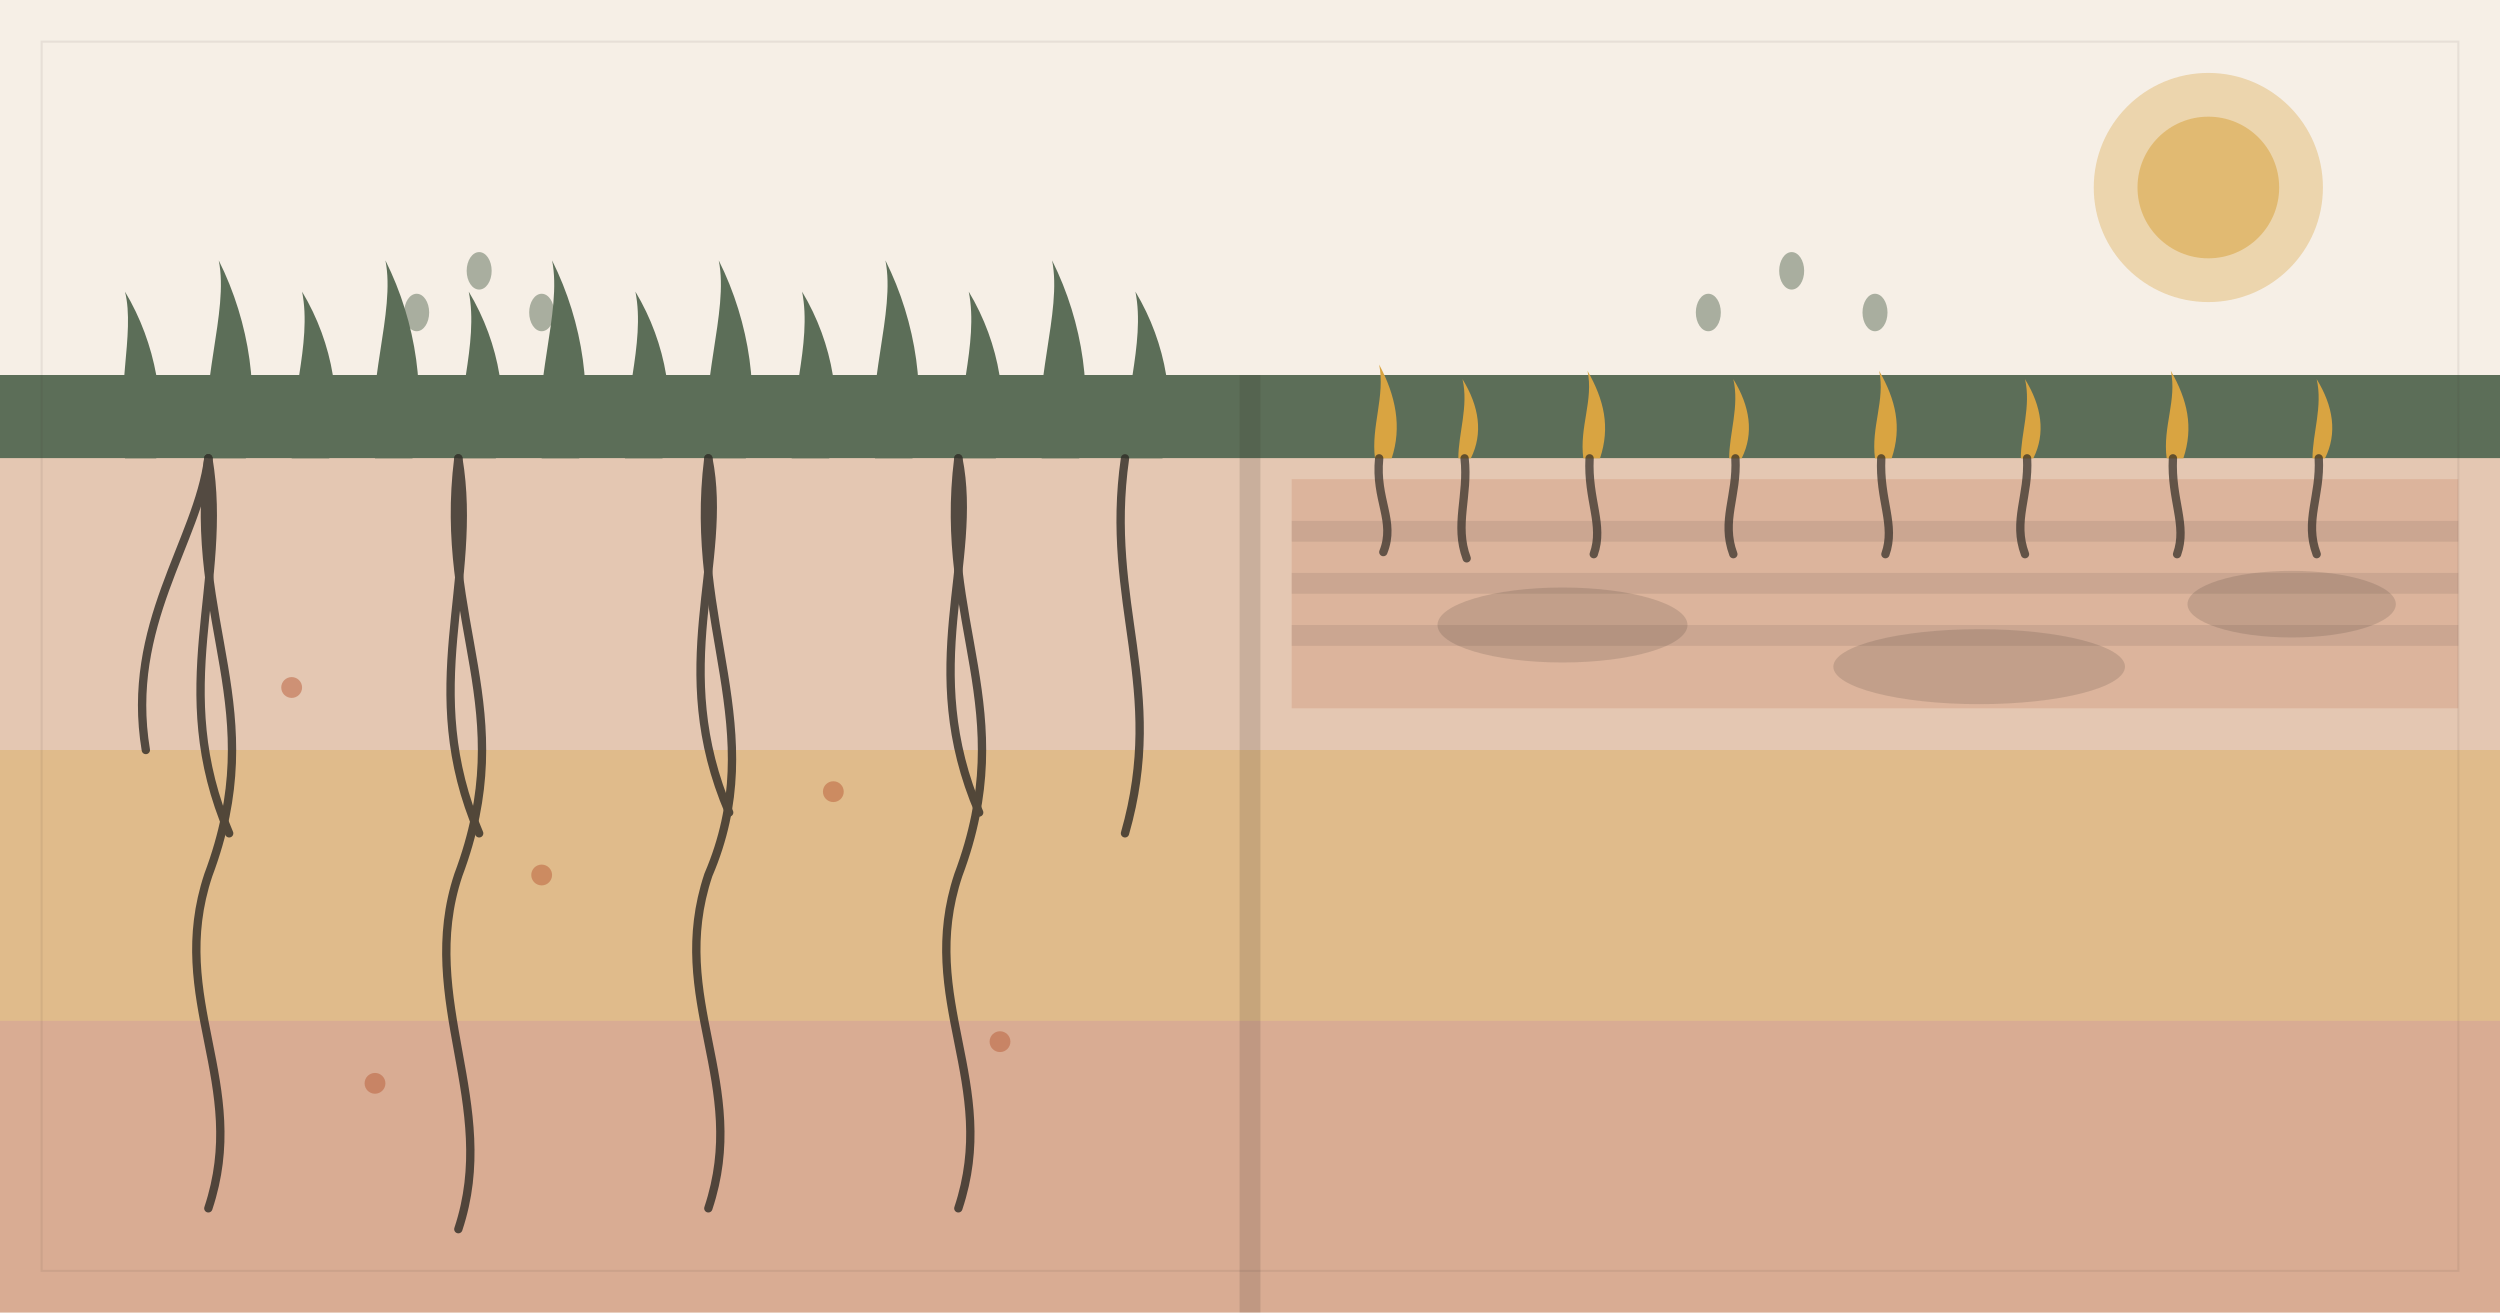
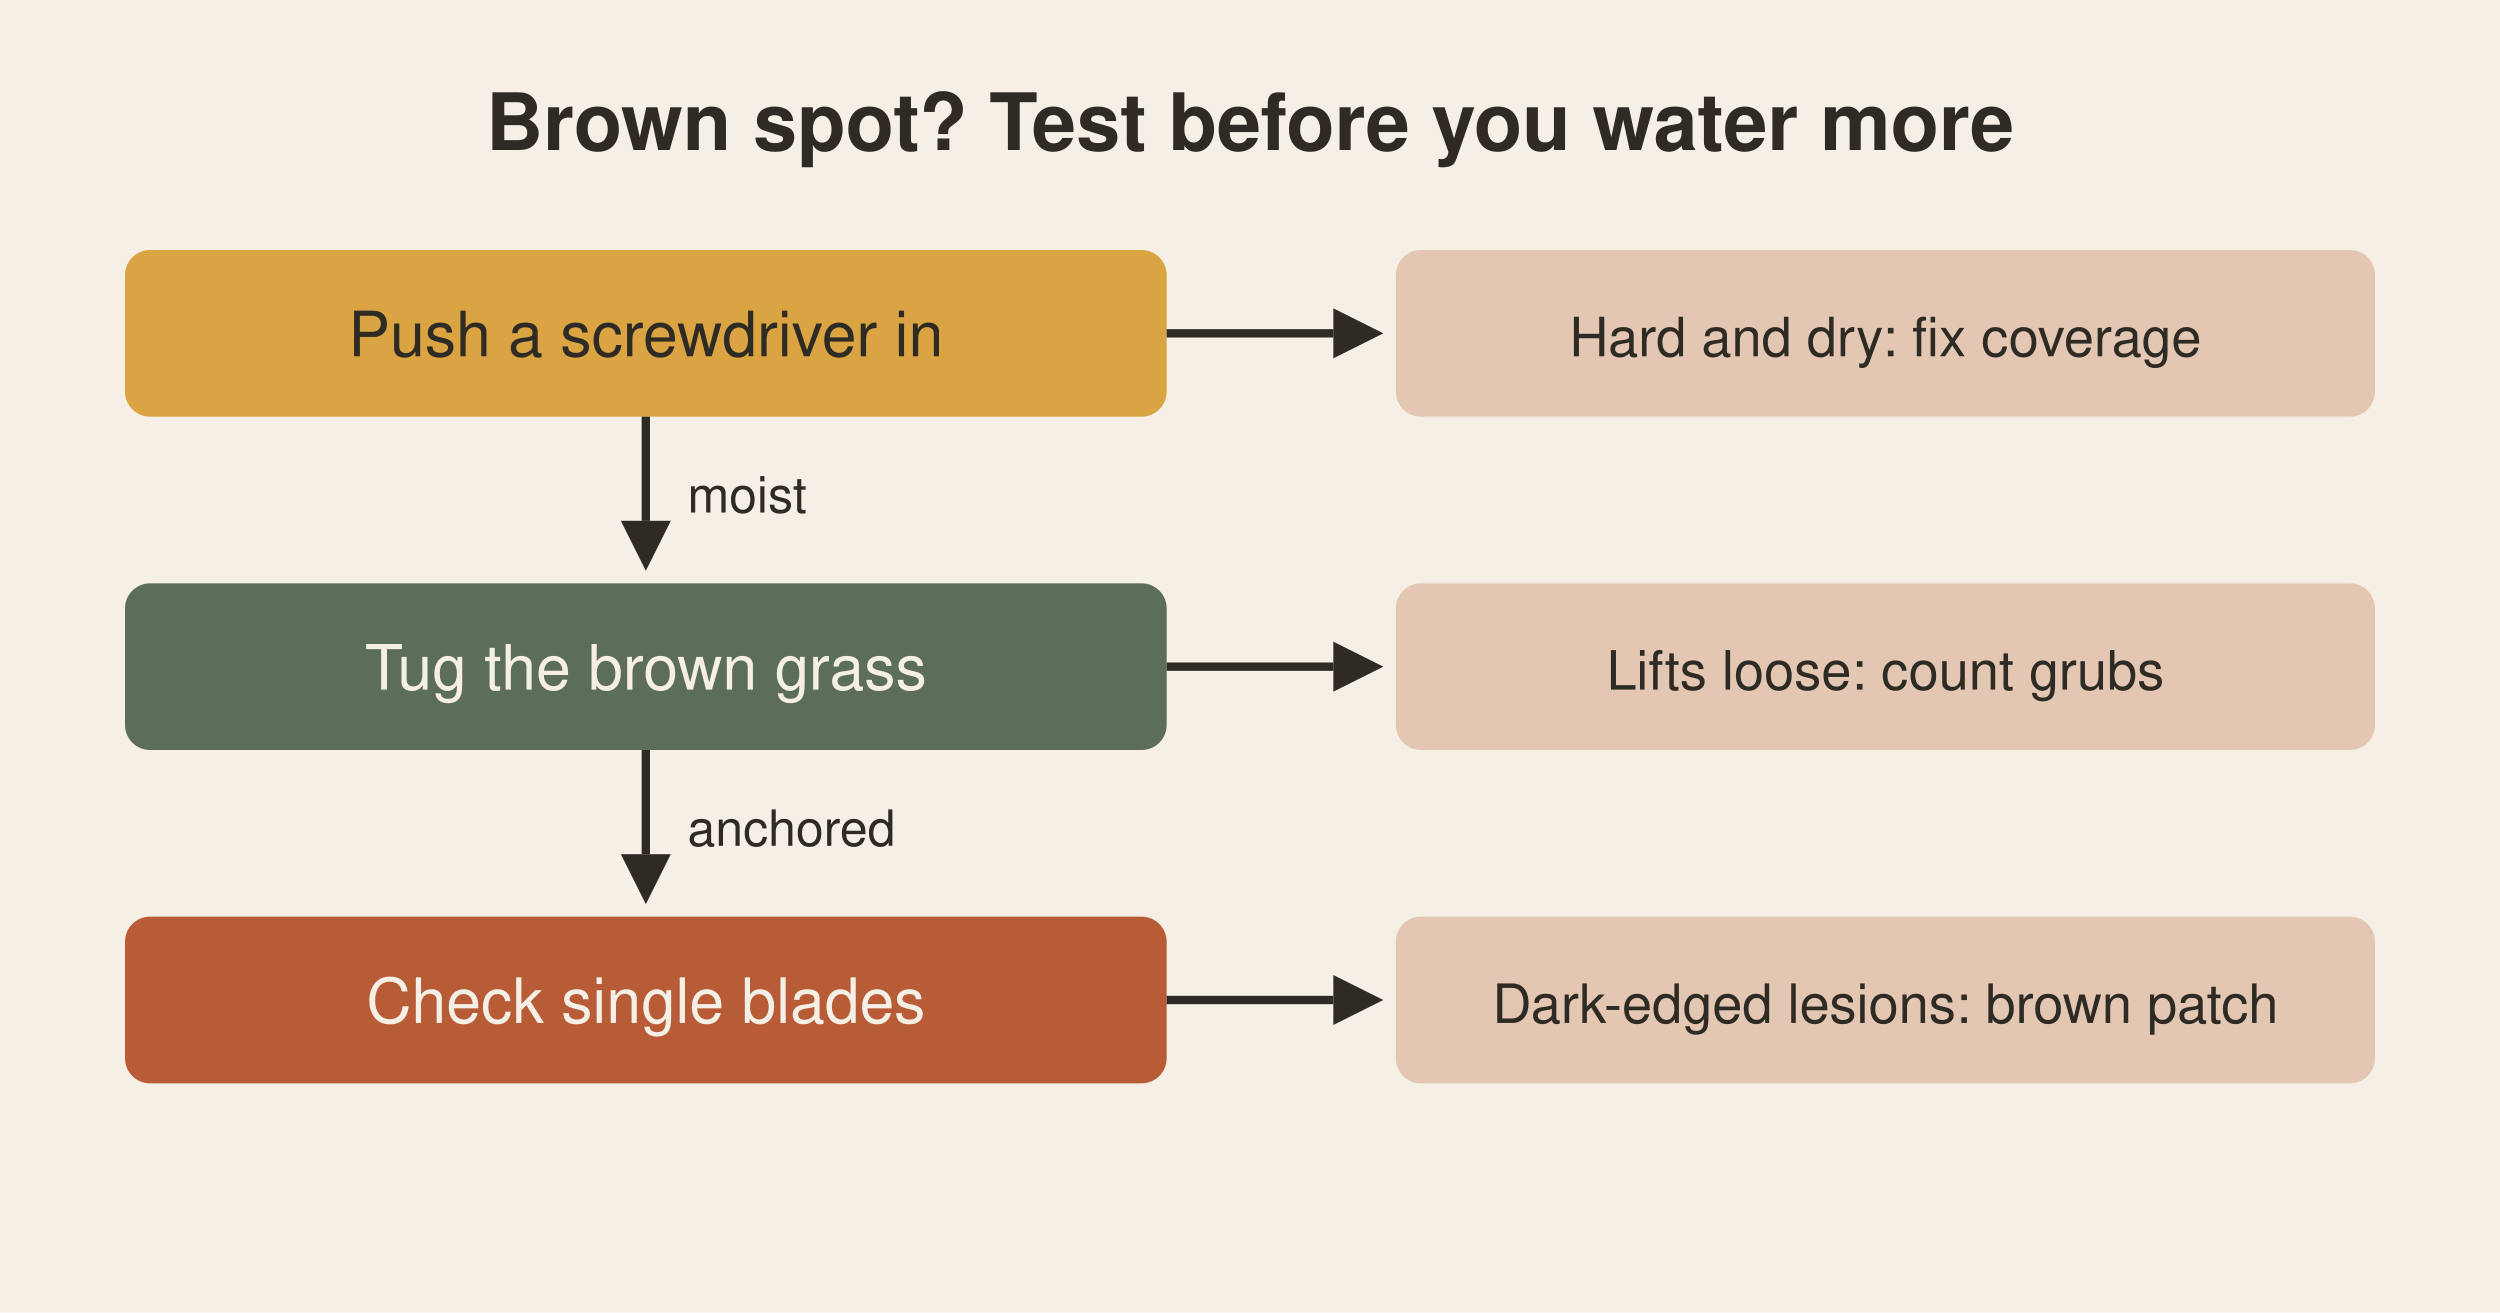
<svg xmlns="http://www.w3.org/2000/svg" viewBox="0 0 1200 630">
-   <rect x="0" y="0" width="1200" height="630" fill="#F6EFE6" />
-   <rect x="0" y="0" width="1200" height="180" fill="#F6EFE6" />
-   <circle cx="1060" cy="90" r="55" fill="#D9A441" opacity="0.35" />
-   <circle cx="1060" cy="90" r="34" fill="#D9A441" opacity="0.55" />
-   <rect x="0" y="180" width="1200" height="450" fill="#E4C7B2" />
-   <rect x="0" y="180" width="1200" height="40" fill="#5C6E58" />
-   <rect x="0" y="220" width="1200" height="140" fill="#E4C7B2" />
-   <rect x="0" y="360" width="1200" height="130" fill="#D9A441" opacity="0.35" />
-   <rect x="0" y="490" width="1200" height="140" fill="#B85C38" opacity="0.25" />
-   <rect x="595" y="180" width="10" height="450" fill="#2E2A24" opacity="0.15" />
-   <g>
-     <g fill="#5C6E58">
-       <path d="M60 220 C55 190 65 160 60 140 C75 165 80 195 75 220 Z" />
-       <path d="M100 220 C95 185 110 150 105 125 C120 155 125 190 118 220 Z" />
-       <path d="M140 220 C138 195 150 165 145 140 C160 165 165 195 158 220 Z" />
-       <path d="M180 220 C175 185 190 150 185 125 C200 155 205 190 198 220 Z" />
-       <path d="M220 220 C218 195 230 165 225 140 C240 165 245 195 238 220 Z" />
-       <path d="M260 220 C255 185 270 150 265 125 C280 155 285 190 278 220 Z" />
-       <path d="M300 220 C298 195 310 165 305 140 C320 165 325 195 318 220 Z" />
-       <path d="M340 220 C335 185 350 150 345 125 C360 155 365 190 358 220 Z" />
-       <path d="M380 220 C378 195 390 165 385 140 C400 165 405 195 398 220 Z" />
-       <path d="M420 220 C415 185 430 150 425 125 C440 155 445 190 438 220 Z" />
-       <path d="M460 220 C458 195 470 165 465 140 C480 165 485 195 478 220 Z" />
-       <path d="M500 220 C495 185 510 150 505 125 C520 155 525 190 518 220 Z" />
-       <path d="M540 220 C538 195 550 165 545 140 C560 165 565 195 558 220 Z" />
-     </g>
-     <g stroke="#2E2A24" stroke-width="4" fill="none" stroke-linecap="round" opacity="0.8">
-       <path d="M100 220 C90 300 130 340 100 420 C80 480 120 520 100 580" />
-       <path d="M100 220 C110 280 80 330 110 400" />
-       <path d="M100 220 C95 260 60 300 70 360" />
-       <path d="M220 220 C210 300 250 340 220 420 C200 480 240 530 220 590" />
-       <path d="M220 220 C230 280 200 330 230 400" />
-       <path d="M340 220 C330 300 370 350 340 420 C320 480 360 520 340 580" />
-       <path d="M340 220 C350 270 320 320 350 390" />
-       <path d="M460 220 C450 300 490 340 460 420 C440 480 480 520 460 580" />
-       <path d="M460 220 C470 270 440 320 470 390" />
-       <path d="M540 220 C530 290 560 330 540 400" />
-     </g>
-     <g fill="#B85C38" opacity="0.5">
-       <circle cx="140" cy="330" r="5" />
-       <circle cx="260" cy="420" r="5" />
-       <circle cx="400" cy="380" r="5" />
-       <circle cx="480" cy="500" r="5" />
-       <circle cx="180" cy="520" r="5" />
-     </g>
-   </g>
-   <g>
-     <rect x="620" y="230" width="560" height="110" fill="#B85C38" opacity="0.18" />
-     <rect x="620" y="250" width="560" height="10" fill="#2E2A24" opacity="0.1" />
-     <rect x="620" y="275" width="560" height="10" fill="#2E2A24" opacity="0.1" />
-     <rect x="620" y="300" width="560" height="10" fill="#2E2A24" opacity="0.1" />
-     <g fill="#D9A441">
-       <path d="M660 220 C658 205 665 190 662 175 C670 190 673 205 668 220 Z" />
-       <path d="M700 220 C700 208 705 195 702 182 C710 195 712 208 706 220 Z" />
-       <path d="M760 220 C758 205 765 192 762 178 C770 192 773 205 768 220 Z" />
-       <path d="M830 220 C830 208 835 195 832 182 C840 195 842 208 836 220 Z" />
-       <path d="M900 220 C898 205 905 192 902 178 C910 192 913 205 908 220 Z" />
-       <path d="M970 220 C970 208 975 195 972 182 C980 195 982 208 976 220 Z" />
-       <path d="M1040 220 C1038 205 1045 192 1042 178 C1050 192 1053 205 1048 220 Z" />
-       <path d="M1110 220 C1110 208 1115 195 1112 182 C1120 195 1122 208 1116 220 Z" />
-     </g>
-     <g stroke="#2E2A24" stroke-width="4" fill="none" stroke-linecap="round" opacity="0.7">
-       <path d="M662 220 C660 240 670 250 664 265" />
-       <path d="M703 220 C705 238 698 252 704 268" />
-       <path d="M763 220 C762 240 770 252 765 266" />
-       <path d="M833 220 C834 238 826 250 832 266" />
-       <path d="M903 220 C902 240 910 252 905 266" />
-       <path d="M973 220 C974 238 966 250 972 266" />
-       <path d="M1043 220 C1042 240 1050 252 1045 266" />
-       <path d="M1113 220 C1114 238 1106 250 1112 266" />
-     </g>
-     <g fill="#2E2A24" opacity="0.15">
-       <ellipse cx="750" cy="300" rx="60" ry="18" />
-       <ellipse cx="950" cy="320" rx="70" ry="18" />
-       <ellipse cx="1100" cy="290" rx="50" ry="16" />
-     </g>
-   </g>
-   <g>
-     <ellipse cx="200" cy="150" rx="6" ry="9" fill="#5C6E58" opacity="0.5" />
-     <ellipse cx="230" cy="130" rx="6" ry="9" fill="#5C6E58" opacity="0.5" />
-     <ellipse cx="260" cy="150" rx="6" ry="9" fill="#5C6E58" opacity="0.5" />
-     <ellipse cx="820" cy="150" rx="6" ry="9" fill="#5C6E58" opacity="0.5" />
-     <ellipse cx="860" cy="130" rx="6" ry="9" fill="#5C6E58" opacity="0.5" />
-     <ellipse cx="900" cy="150" rx="6" ry="9" fill="#5C6E58" opacity="0.5" />
-   </g>
-   <rect x="20" y="20" width="1160" height="590" fill="none" stroke="#2E2A24" stroke-width="1" opacity="0.08" />
+   <rect width="1200" height="630" fill="#F6EFE6" />
+   <text x="600" y="72" font-family="Helvetica, Arial, sans-serif" font-size="38" font-weight="bold" fill="#2E2A24" text-anchor="middle">Brown spot? Test before you water more</text>
+   <rect x="60" y="120" width="500" height="80" rx="12" fill="#D9A441" />
+   <text x="310" y="171" font-family="Helvetica, Arial, sans-serif" font-size="30" fill="#2E2A24" text-anchor="middle">Push a screwdriver in</text>
+   <line x1="560" y1="160" x2="640" y2="160" stroke="#2E2A24" stroke-width="4" />
+   <polygon points="640,148 664,160 640,172" fill="#2E2A24" />
+   <rect x="670" y="120" width="470" height="80" rx="12" fill="#E4C7B2" />
+   <text x="905" y="171" font-family="Helvetica, Arial, sans-serif" font-size="26" fill="#2E2A24" text-anchor="middle">Hard and dry: fix coverage</text>
+   <line x1="310" y1="200" x2="310" y2="250" stroke="#2E2A24" stroke-width="4" />
+   <polygon points="298,250 310,274 322,250" fill="#2E2A24" />
+   <text x="330" y="246" font-family="Helvetica, Arial, sans-serif" font-size="24" fill="#2E2A24">moist</text>
+   <rect x="60" y="280" width="500" height="80" rx="12" fill="#5C6E58" />
+   <text x="310" y="331" font-family="Helvetica, Arial, sans-serif" font-size="30" fill="#F6EFE6" text-anchor="middle">Tug the brown grass</text>
+   <line x1="560" y1="320" x2="640" y2="320" stroke="#2E2A24" stroke-width="4" />
+   <polygon points="640,308 664,320 640,332" fill="#2E2A24" />
+   <rect x="670" y="280" width="470" height="80" rx="12" fill="#E4C7B2" />
+   <text x="905" y="331" font-family="Helvetica, Arial, sans-serif" font-size="26" fill="#2E2A24" text-anchor="middle">Lifts loose: count grubs</text>
+   <line x1="310" y1="360" x2="310" y2="410" stroke="#2E2A24" stroke-width="4" />
+   <polygon points="298,410 310,434 322,410" fill="#2E2A24" />
+   <text x="330" y="406" font-family="Helvetica, Arial, sans-serif" font-size="24" fill="#2E2A24">anchored</text>
+   <rect x="60" y="440" width="500" height="80" rx="12" fill="#B85C38" />
+   <text x="310" y="491" font-family="Helvetica, Arial, sans-serif" font-size="30" fill="#F6EFE6" text-anchor="middle">Check single blades</text>
+   <line x1="560" y1="480" x2="640" y2="480" stroke="#2E2A24" stroke-width="4" />
+   <polygon points="640,468 664,480 640,492" fill="#2E2A24" />
+   <rect x="670" y="440" width="470" height="80" rx="12" fill="#E4C7B2" />
+   <text x="905" y="491" font-family="Helvetica, Arial, sans-serif" font-size="26" fill="#2E2A24" text-anchor="middle">Dark-edged lesions: brown patch</text>
</svg>
